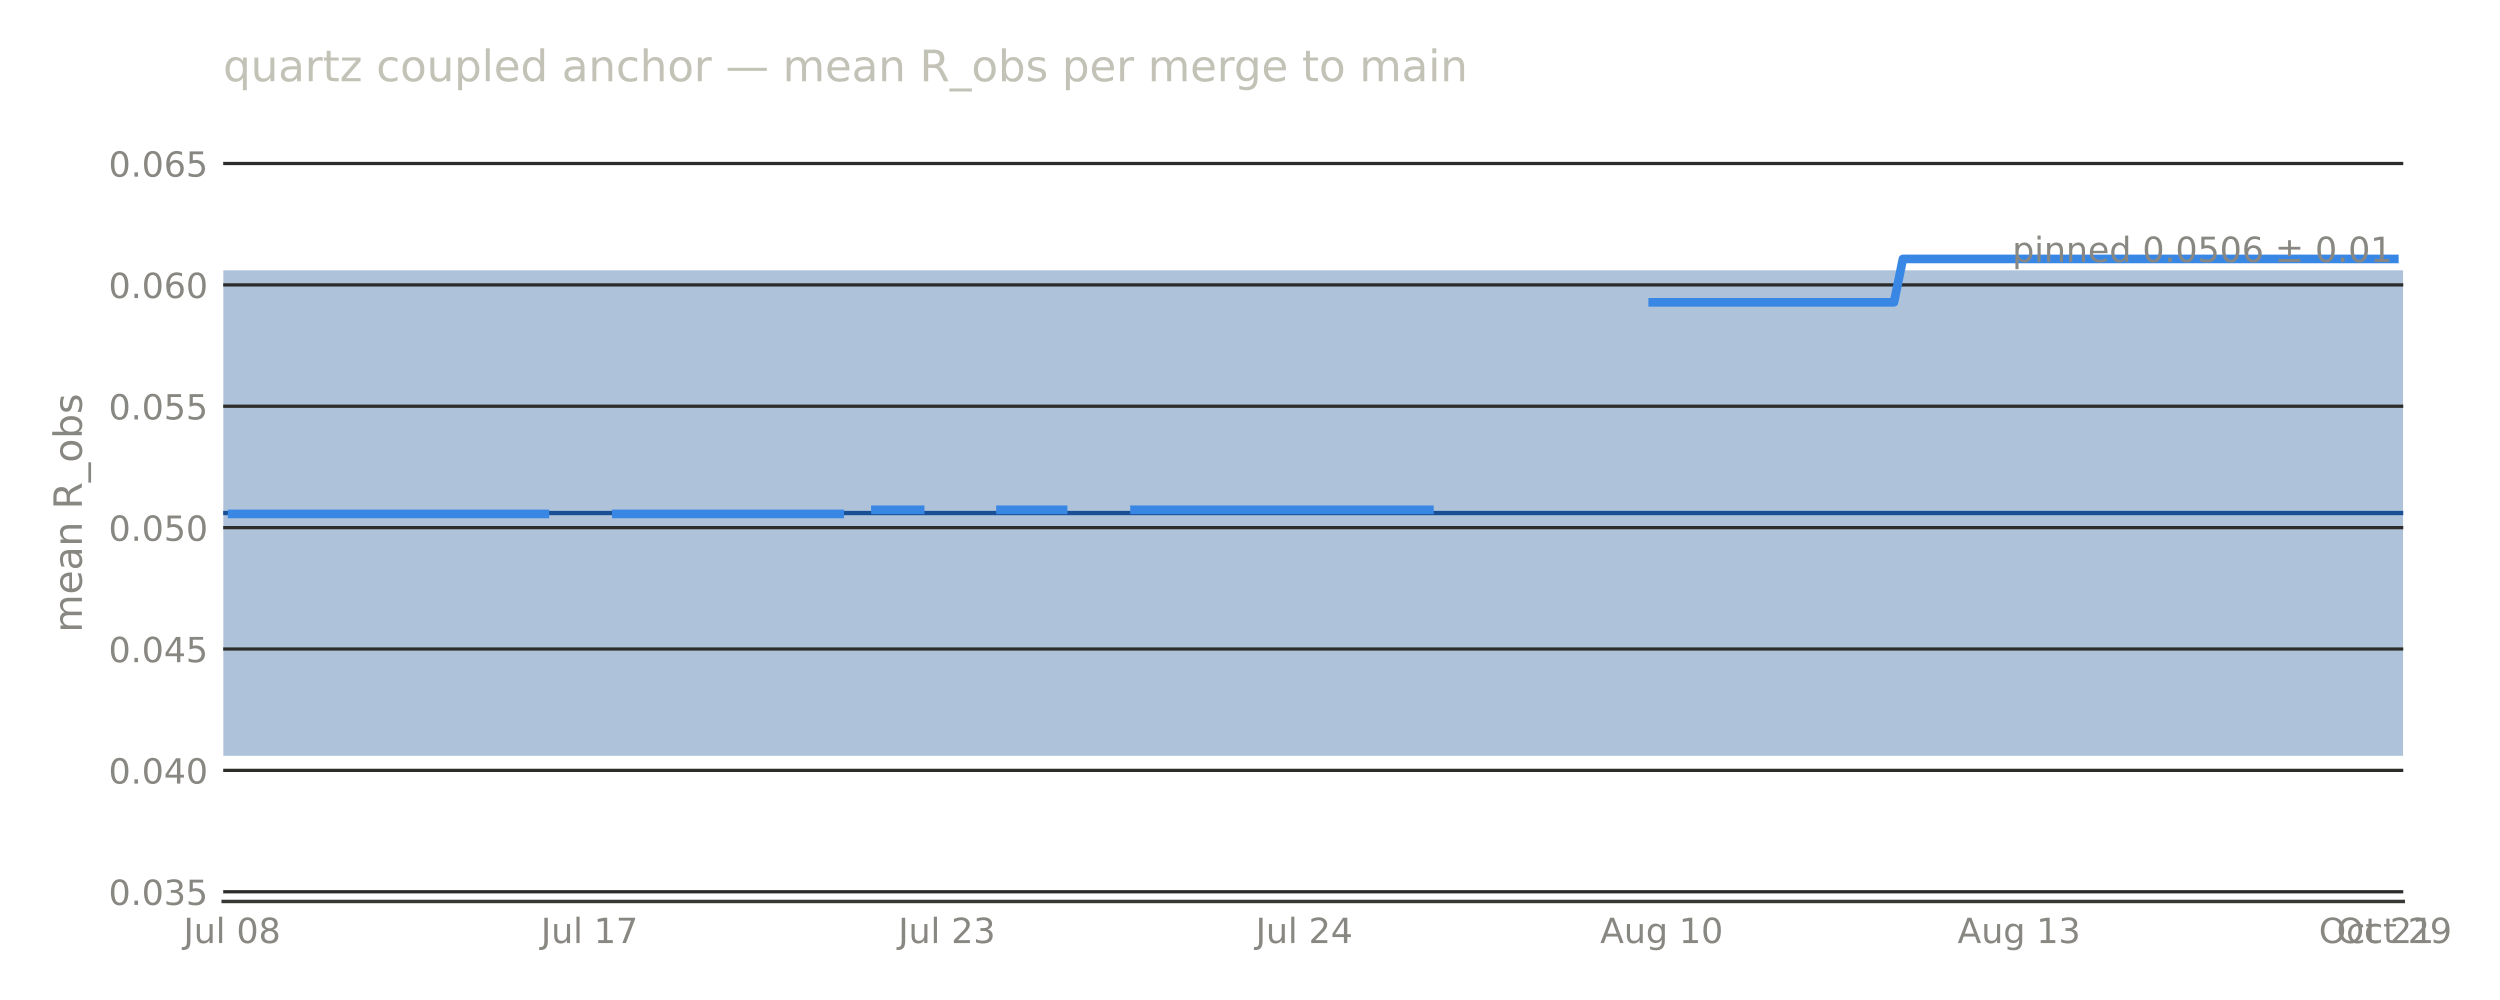
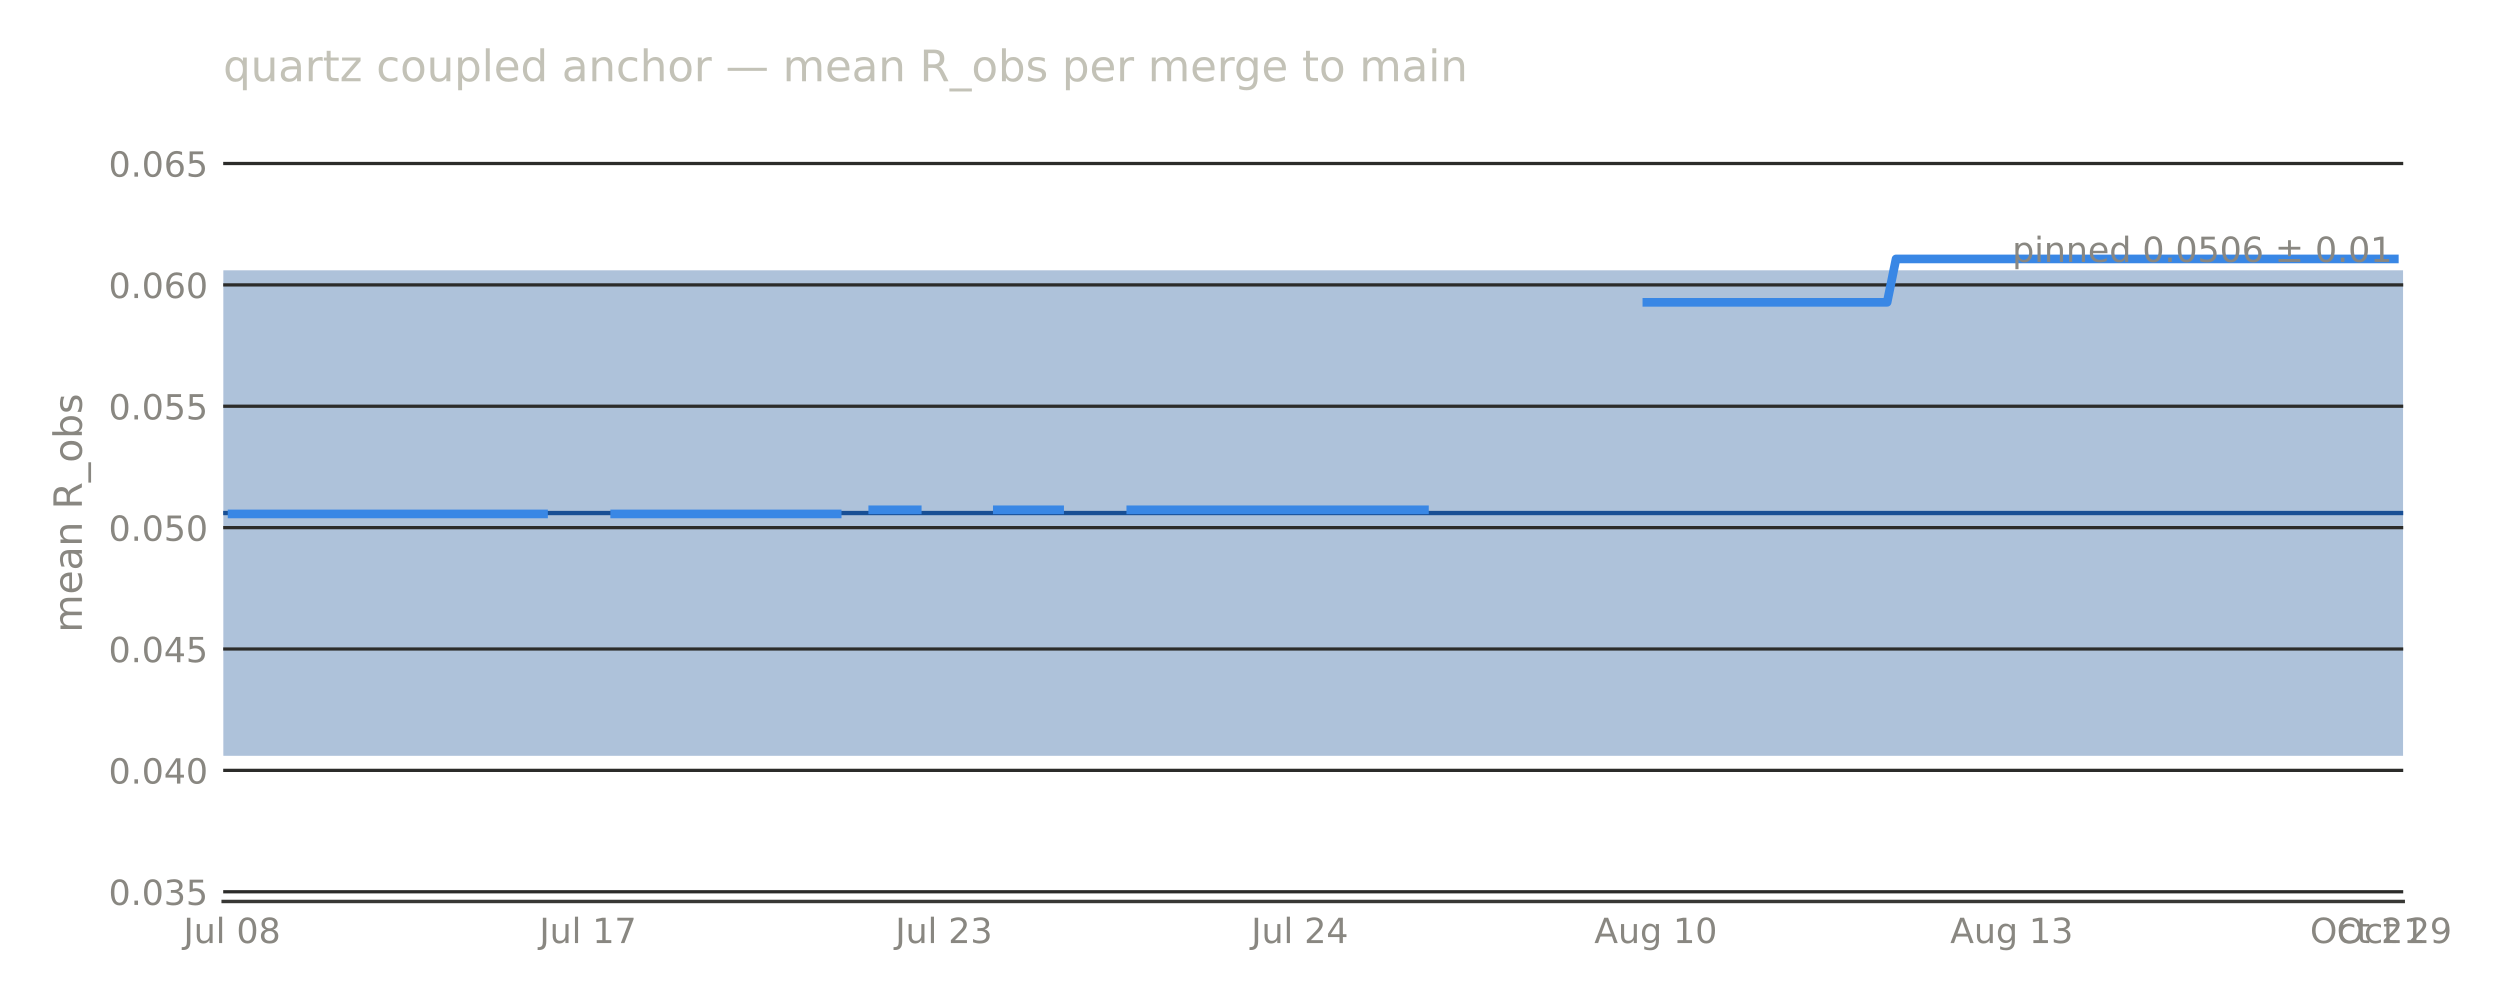
<svg xmlns="http://www.w3.org/2000/svg" width="576pt" height="230.4pt" viewBox="0 0 576 230.4" version="1.1">
  <defs>
    <style type="text/css">*{stroke-linejoin: round; stroke-linecap: butt}</style>
  </defs>
  <g id="figure_1">
    <g id="patch_1">
      <path d="M 0 230.4  L 576 230.4  L 576 0  L 0 0  L 0 230.4  z " style="fill: none; opacity: 0" />
    </g>
    <g id="axes_1">
      <g id="patch_2">
-         <path d="M 51.422 207.698  L 553.71 207.698  L 553.71 28.72  L 51.422 28.72  L 51.422 207.698  z " style="fill: none" />
+         <path d="M 51.422 207.698  L 553.702 207.698  L 553.702 28.72  L 51.422 28.72  L 51.422 207.698  z " style="fill: none" />
      </g>
      <g id="patch_3">
-         <path d="M 51.422 174.14  L 553.71 174.14  L 553.71 62.278  L 51.422 62.278  z " clip-path="url(#pdae1e837d1)" style="fill: #184f95; opacity: 0.35" />
+         <path d="M 51.422 174.14  L 553.702 174.14  L 553.702 62.278  L 51.422 62.278  z " clip-path="url(#p2b10f6b2d8)" style="fill: #184f95; opacity: 0.35" />
      </g>
      <g id="matplotlib.axis_1">
        <g id="xtick_1">
          <g id="line2d_1" />
          <g id="text_1">
-             <text style="font-size: 8px; font-family: 'DejaVu Sans', 'Bitstream Vera Sans', 'Computer Modern Sans Serif', 'Lucida Grande', 'Verdana', 'Geneva', 'Lucid', 'Arial', 'Helvetica', 'Avant Garde', sans-serif; text-anchor: middle; fill: #898781" x="53.481" y="217.277" transform="rotate(-0 53.48066 217.2769)">Jul 08</text>
+             <text style="font-size: 8px; font-family: 'DejaVu Sans', 'Bitstream Vera Sans', 'Computer Modern Sans Serif', 'Lucida Grande', 'Verdana', 'Geneva', 'Lucid', 'Arial', 'Helvetica', 'Avant Garde', sans-serif; text-anchor: middle; fill: #898781" x="53.472" y="217.277" transform="rotate(-0 53.47223 217.2769)">Jul 08</text>
          </g>
        </g>
        <g id="xtick_2">
          <g id="line2d_2" />
          <g id="text_2">
-             <text style="font-size: 8px; font-family: 'DejaVu Sans', 'Bitstream Vera Sans', 'Computer Modern Sans Serif', 'Lucida Grande', 'Verdana', 'Geneva', 'Lucid', 'Arial', 'Helvetica', 'Avant Garde', sans-serif; text-anchor: middle; fill: #898781" x="135.823" y="217.277" transform="rotate(-0 135.8229 217.2769)">Jul 17</text>
+             <text style="font-size: 8px; font-family: 'DejaVu Sans', 'Bitstream Vera Sans', 'Computer Modern Sans Serif', 'Lucida Grande', 'Verdana', 'Geneva', 'Lucid', 'Arial', 'Helvetica', 'Avant Garde', sans-serif; text-anchor: middle; fill: #898781" x="135.477" y="217.277" transform="rotate(-0 135.4771 217.2769)">Jul 17</text>
          </g>
        </g>
        <g id="xtick_3">
          <g id="line2d_3" />
          <g id="text_3">
-             <text style="font-size: 8px; font-family: 'DejaVu Sans', 'Bitstream Vera Sans', 'Computer Modern Sans Serif', 'Lucida Grande', 'Verdana', 'Geneva', 'Lucid', 'Arial', 'Helvetica', 'Avant Garde', sans-serif; text-anchor: middle; fill: #898781" x="218.165" y="217.277" transform="rotate(-0 218.1651 217.2769)">Jul 23</text>
+             <text style="font-size: 8px; font-family: 'DejaVu Sans', 'Bitstream Vera Sans', 'Computer Modern Sans Serif', 'Lucida Grande', 'Verdana', 'Geneva', 'Lucid', 'Arial', 'Helvetica', 'Avant Garde', sans-serif; text-anchor: middle; fill: #898781" x="217.482" y="217.277" transform="rotate(-0 217.482 217.2769)">Jul 23</text>
          </g>
        </g>
        <g id="xtick_4">
          <g id="line2d_4" />
          <g id="text_4">
-             <text style="font-size: 8px; font-family: 'DejaVu Sans', 'Bitstream Vera Sans', 'Computer Modern Sans Serif', 'Lucida Grande', 'Verdana', 'Geneva', 'Lucid', 'Arial', 'Helvetica', 'Avant Garde', sans-serif; text-anchor: middle; fill: #898781" x="300.507" y="217.277" transform="rotate(-0 300.5073 217.2769)">Jul 24</text>
+             <text style="font-size: 8px; font-family: 'DejaVu Sans', 'Bitstream Vera Sans', 'Computer Modern Sans Serif', 'Lucida Grande', 'Verdana', 'Geneva', 'Lucid', 'Arial', 'Helvetica', 'Avant Garde', sans-serif; text-anchor: middle; fill: #898781" x="299.487" y="217.277" transform="rotate(-0 299.4869 217.2769)">Jul 24</text>
          </g>
        </g>
        <g id="xtick_5">
          <g id="line2d_5" />
          <g id="text_5">
-             <text style="font-size: 8px; font-family: 'DejaVu Sans', 'Bitstream Vera Sans', 'Computer Modern Sans Serif', 'Lucida Grande', 'Verdana', 'Geneva', 'Lucid', 'Arial', 'Helvetica', 'Avant Garde', sans-serif; text-anchor: middle; fill: #898781" x="382.849" y="217.276" transform="rotate(-0 382.8494 217.2763)">Aug 10</text>
+             <text style="font-size: 8px; font-family: 'DejaVu Sans', 'Bitstream Vera Sans', 'Computer Modern Sans Serif', 'Lucida Grande', 'Verdana', 'Geneva', 'Lucid', 'Arial', 'Helvetica', 'Avant Garde', sans-serif; text-anchor: middle; fill: #898781" x="381.492" y="217.276" transform="rotate(-0 381.4918 217.2763)">Aug 10</text>
          </g>
        </g>
        <g id="xtick_6">
          <g id="line2d_6" />
          <g id="text_6">
-             <text style="font-size: 8px; font-family: 'DejaVu Sans', 'Bitstream Vera Sans', 'Computer Modern Sans Serif', 'Lucida Grande', 'Verdana', 'Geneva', 'Lucid', 'Arial', 'Helvetica', 'Avant Garde', sans-serif; text-anchor: middle; fill: #898781" x="465.192" y="217.276" transform="rotate(-0 465.1916 217.2763)">Aug 13</text>
+             <text style="font-size: 8px; font-family: 'DejaVu Sans', 'Bitstream Vera Sans', 'Computer Modern Sans Serif', 'Lucida Grande', 'Verdana', 'Geneva', 'Lucid', 'Arial', 'Helvetica', 'Avant Garde', sans-serif; text-anchor: middle; fill: #898781" x="463.497" y="217.276" transform="rotate(-0 463.4967 217.2763)">Aug 13</text>
          </g>
        </g>
        <g id="xtick_7">
          <g id="line2d_7" />
          <g id="text_7">
-             <text style="font-size: 8px; font-family: 'DejaVu Sans', 'Bitstream Vera Sans', 'Computer Modern Sans Serif', 'Lucida Grande', 'Verdana', 'Geneva', 'Lucid', 'Arial', 'Helvetica', 'Avant Garde', sans-serif; text-anchor: middle; fill: #898781" x="547.534" y="217.276" transform="rotate(-0 547.5338 217.2763)">Oct 21</text>
+             <text style="font-size: 8px; font-family: 'DejaVu Sans', 'Bitstream Vera Sans', 'Computer Modern Sans Serif', 'Lucida Grande', 'Verdana', 'Geneva', 'Lucid', 'Arial', 'Helvetica', 'Avant Garde', sans-serif; text-anchor: middle; fill: #898781" x="545.502" y="217.276" transform="rotate(-0 545.5016 217.2763)">Oct 21</text>
          </g>
        </g>
        <g id="xtick_8">
          <g id="line2d_8" />
          <g id="text_8">
-             <text style="font-size: 8px; font-family: 'DejaVu Sans', 'Bitstream Vera Sans', 'Computer Modern Sans Serif', 'Lucida Grande', 'Verdana', 'Geneva', 'Lucid', 'Arial', 'Helvetica', 'Avant Garde', sans-serif; text-anchor: middle; fill: #898781" x="551.651" y="217.276" transform="rotate(-0 551.651 217.2763)">Oct 29</text>
+             <text style="font-size: 8px; font-family: 'DejaVu Sans', 'Bitstream Vera Sans', 'Computer Modern Sans Serif', 'Lucida Grande', 'Verdana', 'Geneva', 'Lucid', 'Arial', 'Helvetica', 'Avant Garde', sans-serif; text-anchor: middle; fill: #898781" x="551.652" y="217.276" transform="rotate(-0 551.6519 217.2763)">Oct 29</text>
          </g>
        </g>
      </g>
      <g id="matplotlib.axis_2">
        <g id="ytick_1">
          <g id="line2d_9">
-             <path d="M 51.422 205.461  L 553.71 205.461  " clip-path="url(#pdae1e837d1)" style="fill: none; stroke: #2c2c2a; stroke-width: 0.75; stroke-linecap: square" />
+             <path d="M 51.422 205.461  L 553.702 205.461  " clip-path="url(#p2b10f6b2d8)" style="fill: none; stroke: #2c2c2a; stroke-width: 0.75; stroke-linecap: square" />
          </g>
          <g id="line2d_10" />
          <g id="text_9">
            <text style="font-size: 8px; font-family: 'DejaVu Sans', 'Bitstream Vera Sans', 'Computer Modern Sans Serif', 'Lucida Grande', 'Verdana', 'Geneva', 'Lucid', 'Arial', 'Helvetica', 'Avant Garde', sans-serif; text-anchor: end; fill: #898781" x="47.922" y="208.5" transform="rotate(-0 47.92211 208.5)">0.035</text>
          </g>
        </g>
        <g id="ytick_2">
          <g id="line2d_11">
-             <path d="M 51.422 177.496  L 553.71 177.496  " clip-path="url(#pdae1e837d1)" style="fill: none; stroke: #2c2c2a; stroke-width: 0.75; stroke-linecap: square" />
+             <path d="M 51.422 177.496  L 553.702 177.496  " clip-path="url(#p2b10f6b2d8)" style="fill: none; stroke: #2c2c2a; stroke-width: 0.75; stroke-linecap: square" />
          </g>
          <g id="line2d_12" />
          <g id="text_10">
            <text style="font-size: 8px; font-family: 'DejaVu Sans', 'Bitstream Vera Sans', 'Computer Modern Sans Serif', 'Lucida Grande', 'Verdana', 'Geneva', 'Lucid', 'Arial', 'Helvetica', 'Avant Garde', sans-serif; text-anchor: end; fill: #898781" x="47.922" y="180.535" transform="rotate(-0 47.92211 180.5346)">0.040</text>
          </g>
        </g>
        <g id="ytick_3">
          <g id="line2d_13">
-             <path d="M 51.422 149.53  L 553.71 149.53  " clip-path="url(#pdae1e837d1)" style="fill: none; stroke: #2c2c2a; stroke-width: 0.75; stroke-linecap: square" />
+             <path d="M 51.422 149.53  L 553.702 149.53  " clip-path="url(#p2b10f6b2d8)" style="fill: none; stroke: #2c2c2a; stroke-width: 0.75; stroke-linecap: square" />
          </g>
          <g id="line2d_14" />
          <g id="text_11">
            <text style="font-size: 8px; font-family: 'DejaVu Sans', 'Bitstream Vera Sans', 'Computer Modern Sans Serif', 'Lucida Grande', 'Verdana', 'Geneva', 'Lucid', 'Arial', 'Helvetica', 'Avant Garde', sans-serif; text-anchor: end; fill: #898781" x="47.922" y="152.569" transform="rotate(-0 47.92211 152.5693)">0.045</text>
          </g>
        </g>
        <g id="ytick_4">
          <g id="line2d_15">
-             <path d="M 51.422 121.565  L 553.71 121.565  " clip-path="url(#pdae1e837d1)" style="fill: none; stroke: #2c2c2a; stroke-width: 0.75; stroke-linecap: square" />
+             <path d="M 51.422 121.565  L 553.702 121.565  " clip-path="url(#p2b10f6b2d8)" style="fill: none; stroke: #2c2c2a; stroke-width: 0.75; stroke-linecap: square" />
          </g>
          <g id="line2d_16" />
          <g id="text_12">
            <text style="font-size: 8px; font-family: 'DejaVu Sans', 'Bitstream Vera Sans', 'Computer Modern Sans Serif', 'Lucida Grande', 'Verdana', 'Geneva', 'Lucid', 'Arial', 'Helvetica', 'Avant Garde', sans-serif; text-anchor: end; fill: #898781" x="47.922" y="124.604" transform="rotate(-0 47.92211 124.604)">0.050</text>
          </g>
        </g>
        <g id="ytick_5">
          <g id="line2d_17">
-             <path d="M 51.422 93.6  L 553.71 93.6  " clip-path="url(#pdae1e837d1)" style="fill: none; stroke: #2c2c2a; stroke-width: 0.75; stroke-linecap: square" />
+             <path d="M 51.422 93.6  L 553.702 93.6  " clip-path="url(#p2b10f6b2d8)" style="fill: none; stroke: #2c2c2a; stroke-width: 0.75; stroke-linecap: square" />
          </g>
          <g id="line2d_18" />
          <g id="text_13">
            <text style="font-size: 8px; font-family: 'DejaVu Sans', 'Bitstream Vera Sans', 'Computer Modern Sans Serif', 'Lucida Grande', 'Verdana', 'Geneva', 'Lucid', 'Arial', 'Helvetica', 'Avant Garde', sans-serif; text-anchor: end; fill: #898781" x="47.922" y="96.639" transform="rotate(-0 47.92211 96.63863)">0.055</text>
          </g>
        </g>
        <g id="ytick_6">
          <g id="line2d_19">
-             <path d="M 51.422 65.634  L 553.71 65.634  " clip-path="url(#pdae1e837d1)" style="fill: none; stroke: #2c2c2a; stroke-width: 0.75; stroke-linecap: square" />
+             <path d="M 51.422 65.634  L 553.702 65.634  " clip-path="url(#p2b10f6b2d8)" style="fill: none; stroke: #2c2c2a; stroke-width: 0.75; stroke-linecap: square" />
          </g>
          <g id="line2d_20" />
          <g id="text_14">
            <text style="font-size: 8px; font-family: 'DejaVu Sans', 'Bitstream Vera Sans', 'Computer Modern Sans Serif', 'Lucida Grande', 'Verdana', 'Geneva', 'Lucid', 'Arial', 'Helvetica', 'Avant Garde', sans-serif; text-anchor: end; fill: #898781" x="47.922" y="68.673" transform="rotate(-0 47.92211 68.6733)">0.060</text>
          </g>
        </g>
        <g id="ytick_7">
          <g id="line2d_21">
-             <path d="M 51.422 37.669  L 553.71 37.669  " clip-path="url(#pdae1e837d1)" style="fill: none; stroke: #2c2c2a; stroke-width: 0.75; stroke-linecap: square" />
+             <path d="M 51.422 37.669  L 553.702 37.669  " clip-path="url(#p2b10f6b2d8)" style="fill: none; stroke: #2c2c2a; stroke-width: 0.75; stroke-linecap: square" />
          </g>
          <g id="line2d_22" />
          <g id="text_15">
            <text style="font-size: 8px; font-family: 'DejaVu Sans', 'Bitstream Vera Sans', 'Computer Modern Sans Serif', 'Lucida Grande', 'Verdana', 'Geneva', 'Lucid', 'Arial', 'Helvetica', 'Avant Garde', sans-serif; text-anchor: end; fill: #898781" x="47.922" y="40.708" transform="rotate(-0 47.92211 40.70797)">0.065</text>
          </g>
        </g>
        <g id="text_16">
          <text style="font-size: 9px; font-family: 'DejaVu Sans', 'Bitstream Vera Sans', 'Computer Modern Sans Serif', 'Lucida Grande', 'Verdana', 'Geneva', 'Lucid', 'Arial', 'Helvetica', 'Avant Garde', sans-serif; text-anchor: middle; fill: #898781" x="18.858" y="118.209" transform="rotate(-90 18.8575 118.2091)">mean R_obs</text>
        </g>
      </g>
      <g id="line2d_23">
-         <path d="M 51.422 118.209  L 553.71 118.209  " clip-path="url(#pdae1e837d1)" style="fill: none; stroke: #184f95; stroke-linecap: square" />
+         <path d="M 51.422 118.209  L 553.702 118.209  " clip-path="url(#p2b10f6b2d8)" style="fill: none; stroke: #184f95; stroke-linecap: square" />
      </g>
      <g id="patch_4">
-         <path d="M 51.422 207.698  L 553.71 207.698  " style="fill: none; stroke: #383835; stroke-width: 0.8; stroke-linejoin: miter; stroke-linecap: square" />
+         <path d="M 51.422 207.698  L 553.702 207.698  " style="fill: none; stroke: #383835; stroke-width: 0.8; stroke-linejoin: miter; stroke-linecap: square" />
      </g>
      <g id="line2d_24">
-         <path d="M 53.481 118.409  L 125.53 118.409  M 141.999 118.409  L 193.462 118.409  M 201.697 117.455  L 211.989 117.455  M 230.516 117.455  L 244.926 117.455  M 261.395 117.455  L 329.327 117.455  M 380.791 69.652  L 436.372 69.652  L 438.43 59.661  L 551.651 59.661  L 551.651 59.661  " clip-path="url(#pdae1e837d1)" style="fill: none; stroke: #3987e5; stroke-width: 2; stroke-linecap: square" />
+         <path d="M 53.472 118.409  L 125.227 118.409  M 141.627 118.409  L 192.881 118.409  M 201.081 117.455  L 211.332 117.455  M 229.783 117.455  L 244.134 117.455  M 260.535 117.455  L 328.189 117.455  M 379.442 69.652  L 434.795 69.652  L 436.845 59.661  L 551.652 59.661  L 551.652 59.661  " clip-path="url(#p2b10f6b2d8)" style="fill: none; stroke: #3987e5; stroke-width: 2; stroke-linecap: square" />
      </g>
      <g id="text_17">
-         <text style="font-size: 8px; font-family: 'DejaVu Sans', 'Bitstream Vera Sans', 'Computer Modern Sans Serif', 'Lucida Grande', 'Verdana', 'Geneva', 'Lucid', 'Arial', 'Helvetica', 'Avant Garde', sans-serif; text-anchor: end; fill: #898781" x="551.198" y="60.357" transform="rotate(-0 551.1981 60.35652)">pinned 0.0506 ± 0.01</text>
+         <text style="font-size: 8px; font-family: 'DejaVu Sans', 'Bitstream Vera Sans', 'Computer Modern Sans Serif', 'Lucida Grande', 'Verdana', 'Geneva', 'Lucid', 'Arial', 'Helvetica', 'Avant Garde', sans-serif; text-anchor: end; fill: #898781" x="551.191" y="60.357" transform="rotate(-0 551.1906 60.35652)">pinned 0.0506 ± 0.01</text>
      </g>
      <g id="text_18">
        <text style="font-size: 10px; font-family: 'DejaVu Sans', 'Bitstream Vera Sans', 'Computer Modern Sans Serif', 'Lucida Grande', 'Verdana', 'Geneva', 'Lucid', 'Arial', 'Helvetica', 'Avant Garde', sans-serif; text-anchor: start; fill: #c3c2b7" x="51.422" y="18.72" transform="rotate(-0 51.42211 18.72)">quartz coupled anchor — mean R_obs per merge to main</text>
      </g>
    </g>
  </g>
  <defs>
-     <clipPath id="pdae1e837d1">
-       <rect x="51.422" y="28.72" width="502.287" height="178.978" />
+     <clipPath id="p2b10f6b2d8">
+       <rect x="51.422" y="28.72" width="502.28" height="178.978" />
    </clipPath>
  </defs>
</svg>
